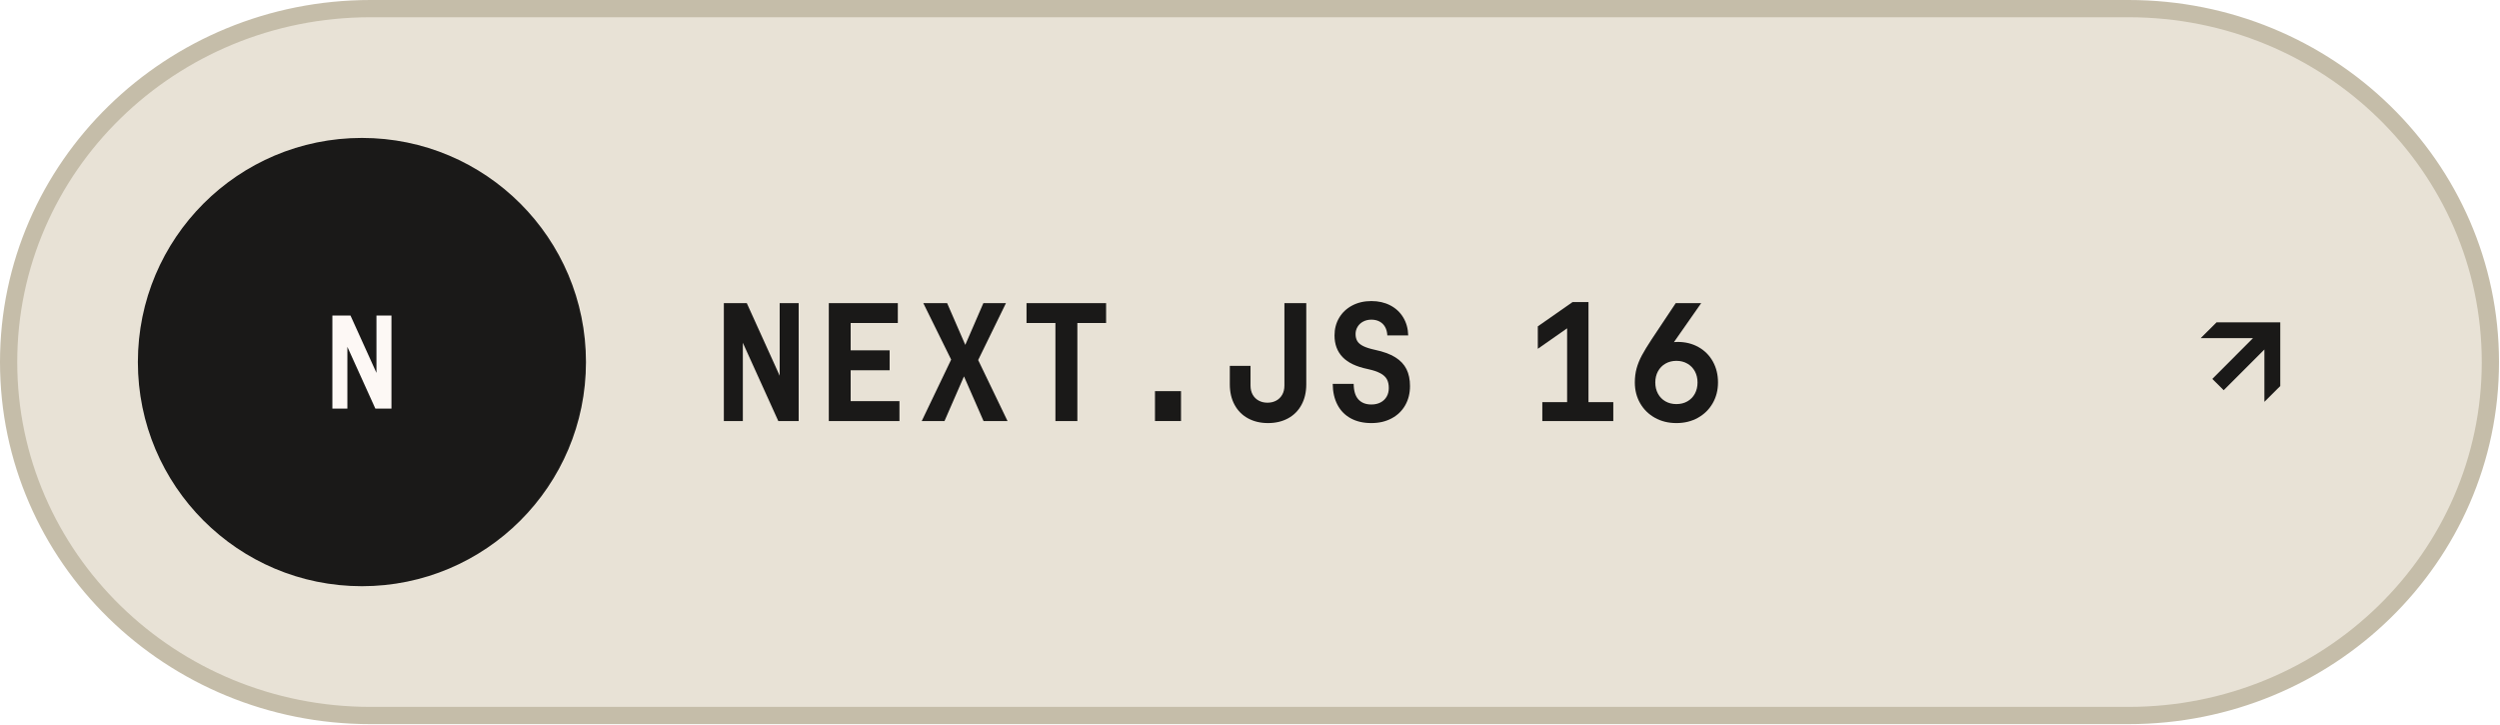
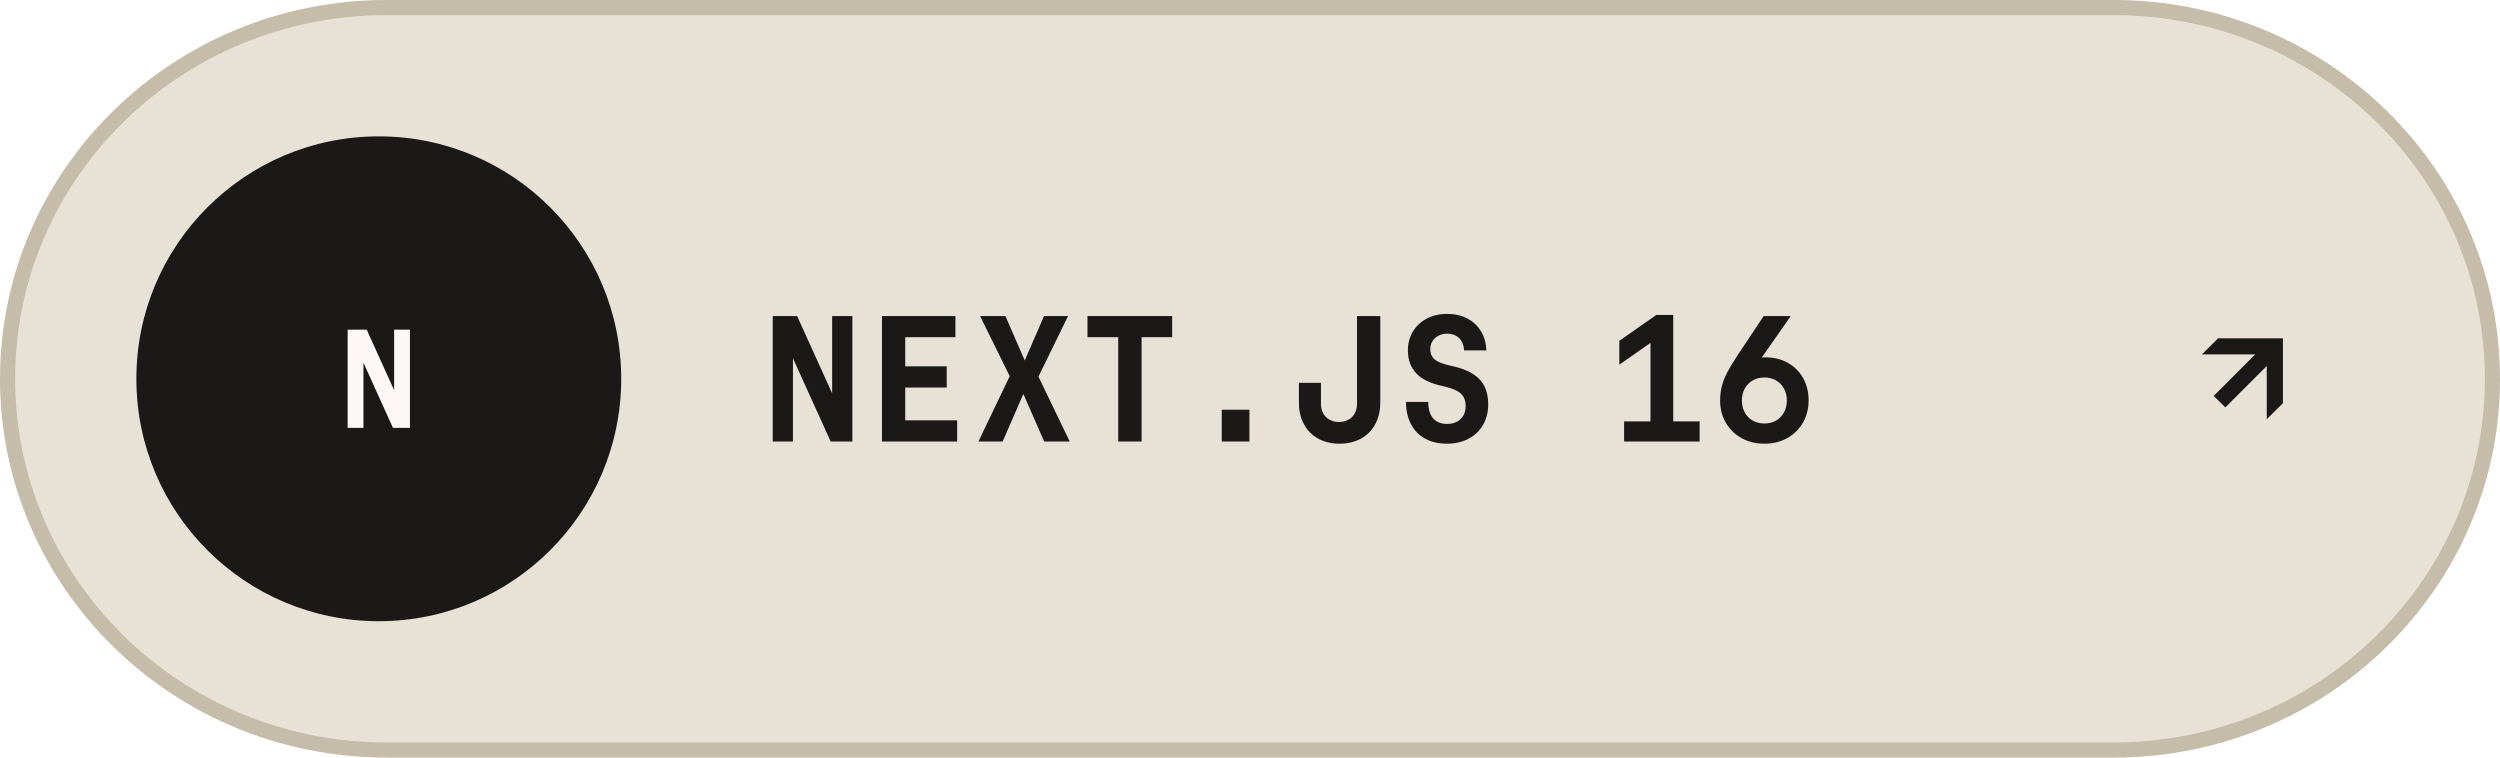
- <svg xmlns="http://www.w3.org/2000/svg" width="145" height="42" viewBox="0 0 145 42" role="img" aria-label="NEXT.JS 16">
+ <svg xmlns="http://www.w3.org/2000/svg" width="165" height="50" viewBox="0 0 165 50" role="img" aria-label="NEXT.JS 16">
  <defs>
    <filter id="shadow" x="-20%" y="-20%" width="140%" height="150%">
      <feDropShadow dx="0" dy="6" stdDeviation="10" flood-color="#000000" flood-opacity="0.14" />
    </filter>
  </defs>
-   <rect x="0.5" y="0.5" width="144" height="41" fill="#E8E2D6" rx="21.0" stroke="#C5BDA9" stroke-width="1" />
-   <circle cx="21" cy="21.0" r="13" fill="#1A1918" />
+   <rect x="0.5" y="0.5" width="164" height="49" fill="#E8E2D6" rx="25.0" stroke="#C5BDA9" stroke-width="1" />
+   <circle cx="25" cy="25.0" r="16" fill="#1A1918" />
  <g fill="#FDF8F5">
-     <path d="M143 1440H423L936 308H825V1440H1057V0H808L295 1132H375V0H143Z" transform="translate(18.750 23.700) scale(0.00375 -0.00375)" />
+     <path d="M143 1440H423L936 308H825V1440H1057V0H808L295 1132H375V0H143Z" transform="translate(22.300 28.240) scale(0.0045 -0.0045)" />
  </g>
  <g fill="#1A1918">
-     <path d="M143 1440H423L936 308H825V1440H1057V0H808L295 1132H375V0H143Z" transform="translate(41.321 24.420) scale(0.00475 -0.00475)" />
-     <path d="M1026 1440V1197H420L450 1227V213L420 243H1046V0H183V1440ZM926 863V620H312V863Z" transform="translate(47.221 24.420) scale(0.00475 -0.00475)" />
-     <path d="M634 870H582L829 1440H1105L736 685L730 818L1124 0H831L558 623H626L354 0H76L468 818V684L95 1440H386Z" transform="translate(53.121 24.420) scale(0.00475 -0.00475)" />
-     <path d="M735 0H467V1235L505 1197H114V1440H1086V1197H695L735 1235Z" transform="translate(59.021 24.420) scale(0.00475 -0.00475)" />
-     <path d="M759 0H441V365H759Z" transform="translate(64.921 24.420) scale(0.00475 -0.00475)" />
-     <path d="M580 -25Q442 -25 336.0 32.5Q230 90 171.5 197.5Q113 305 113 448V674H366V433Q366 369 392.5 322.0Q419 275 466.0 249.5Q513 224 573 224Q633 224 680.0 249.5Q727 275 753.5 322.0Q780 369 780 433V1440H1047V448Q1047 305 988.5 197.5Q930 90 824.0 32.5Q718 -25 580 -25Z" transform="translate(70.821 24.420) scale(0.00475 -0.00475)" />
-     <path d="M600 202Q664 202 712.0 227.0Q760 252 786.5 297.5Q813 343 813 403Q813 468 789.0 511.0Q765 554 709.5 583.5Q654 613 555 635Q346 678 248.0 781.0Q150 884 150 1045Q150 1166 207.0 1261.5Q264 1357 366.5 1411.0Q469 1465 600 1465Q730 1465 831.0 1412.5Q932 1360 989.5 1264.5Q1047 1169 1050 1046H795Q792 1106 767.5 1149.0Q743 1192 700.0 1215.0Q657 1238 600 1238Q545 1238 501.0 1215.0Q457 1192 432.0 1151.5Q407 1111 407 1062Q407 1011 428.5 975.5Q450 940 502.0 914.5Q554 889 646 869Q798 837 892.0 778.5Q986 720 1029.0 633.5Q1072 547 1072 427Q1072 295 1013.5 192.5Q955 90 847.5 32.5Q740 -25 600 -25Q454 -25 348.0 33.0Q242 91 185.5 199.0Q129 307 128 454H384Q385 326 441.5 264.0Q498 202 600 202Z" transform="translate(76.721 24.420) scale(0.00475 -0.00475)" />
-     <path d="" transform="translate(82.621 24.420) scale(0.00475 -0.00475)" />
-     <path d="M1071 231V0H204V231ZM149 882V1156L574 1453H768V100H507V1221L574 1179Z" transform="translate(88.521 24.420) scale(0.00475 -0.00475)" />
-     <path d="M92 471Q92 563 113.5 642.0Q135 721 178.0 801.5Q221 882 299 1000L592 1440H903L496 858H369Q405 908 471.0 937.0Q537 966 615 966Q758 966 870.5 902.5Q983 839 1045.5 726.5Q1108 614 1108 471Q1108 330 1043.0 217.0Q978 104 862.5 39.5Q747 -25 600 -25Q453 -25 337.5 39.5Q222 104 157.0 217.0Q92 330 92 471ZM858 471Q858 547 825.5 607.0Q793 667 734.0 701.0Q675 735 600 735Q525 735 466.0 701.0Q407 667 374.5 607.0Q342 547 342 471Q342 394 374.5 334.0Q407 274 465.5 240.5Q524 207 600 207Q676 207 734.5 240.5Q793 274 825.5 334.0Q858 394 858 471Z" transform="translate(94.421 24.420) scale(0.00475 -0.00475)" />
+     <path d="M143 1440H423L936 308H825V1440H1057V0H808L295 1132H375V0H143Z" transform="translate(50.178 29.140) scale(0.00575 -0.00575)" />
+     <path d="M1026 1440V1197H420L450 1227V213L420 243H1046V0H183V1440ZM926 863V620H312V863Z" transform="translate(57.158 29.140) scale(0.00575 -0.00575)" />
+     <path d="M634 870H582L829 1440H1105L736 685L730 818L1124 0H831L558 623H626L354 0H76L468 818V684L95 1440H386Z" transform="translate(64.138 29.140) scale(0.00575 -0.00575)" />
+     <path d="M735 0H467V1235L505 1197H114V1440H1086V1197H695L735 1235Z" transform="translate(71.118 29.140) scale(0.00575 -0.00575)" />
+     <path d="M759 0H441V365H759Z" transform="translate(78.098 29.140) scale(0.00575 -0.00575)" />
+     <path d="M580 -25Q442 -25 336.0 32.5Q230 90 171.5 197.5Q113 305 113 448V674H366V433Q366 369 392.5 322.0Q419 275 466.0 249.5Q513 224 573 224Q633 224 680.0 249.5Q727 275 753.5 322.0Q780 369 780 433V1440H1047V448Q1047 305 988.5 197.5Q930 90 824.0 32.5Q718 -25 580 -25Z" transform="translate(85.078 29.140) scale(0.00575 -0.00575)" />
+     <path d="M600 202Q664 202 712.0 227.0Q760 252 786.5 297.5Q813 343 813 403Q813 468 789.0 511.0Q765 554 709.5 583.5Q654 613 555 635Q346 678 248.0 781.0Q150 884 150 1045Q150 1166 207.0 1261.5Q264 1357 366.5 1411.0Q469 1465 600 1465Q730 1465 831.0 1412.5Q932 1360 989.5 1264.5Q1047 1169 1050 1046H795Q792 1106 767.5 1149.0Q743 1192 700.0 1215.0Q657 1238 600 1238Q545 1238 501.0 1215.0Q457 1192 432.0 1151.5Q407 1111 407 1062Q407 1011 428.5 975.5Q450 940 502.0 914.5Q554 889 646 869Q798 837 892.0 778.5Q986 720 1029.0 633.5Q1072 547 1072 427Q1072 295 1013.5 192.5Q955 90 847.5 32.5Q740 -25 600 -25Q454 -25 348.0 33.0Q242 91 185.5 199.0Q129 307 128 454H384Q385 326 441.5 264.0Q498 202 600 202Z" transform="translate(92.058 29.140) scale(0.00575 -0.00575)" />
+     <path d="" transform="translate(99.038 29.140) scale(0.00575 -0.00575)" />
+     <path d="M1071 231V0H204V231ZM149 882V1156L574 1453H768V100H507V1221L574 1179Z" transform="translate(106.018 29.140) scale(0.00575 -0.00575)" />
+     <path d="M92 471Q92 563 113.5 642.0Q135 721 178.0 801.5Q221 882 299 1000L592 1440H903L496 858H369Q405 908 471.0 937.0Q537 966 615 966Q758 966 870.5 902.5Q983 839 1045.5 726.5Q1108 614 1108 471Q1108 330 1043.0 217.0Q978 104 862.5 39.5Q747 -25 600 -25Q453 -25 337.5 39.5Q222 104 157.0 217.0Q92 330 92 471ZM858 471Q858 547 825.5 607.0Q793 667 734.0 701.0Q675 735 600 735Q525 735 466.0 701.0Q407 667 374.5 607.0Q342 547 342 471Q342 394 374.5 334.0Q407 274 465.5 240.5Q524 207 600 207Q676 207 734.5 240.5Q793 274 825.5 334.0Q858 394 858 471Z" transform="translate(112.998 29.140) scale(0.00575 -0.00575)" />
  </g>
  <g fill="#1A1918">
-     <path d="M798 1097 820 1052H114L308 1245H1086V467L892 274V980L937 958L395 416L256 554Z" transform="translate(127.150 24.608) scale(0.00475 -0.00475)" />
+     <path d="M798 1097 820 1052H114L308 1245H1086V467L892 274V980L937 958L395 416L256 554Z" transform="translate(144.700 29.177) scale(0.0055 -0.0055)" />
  </g>
</svg>
